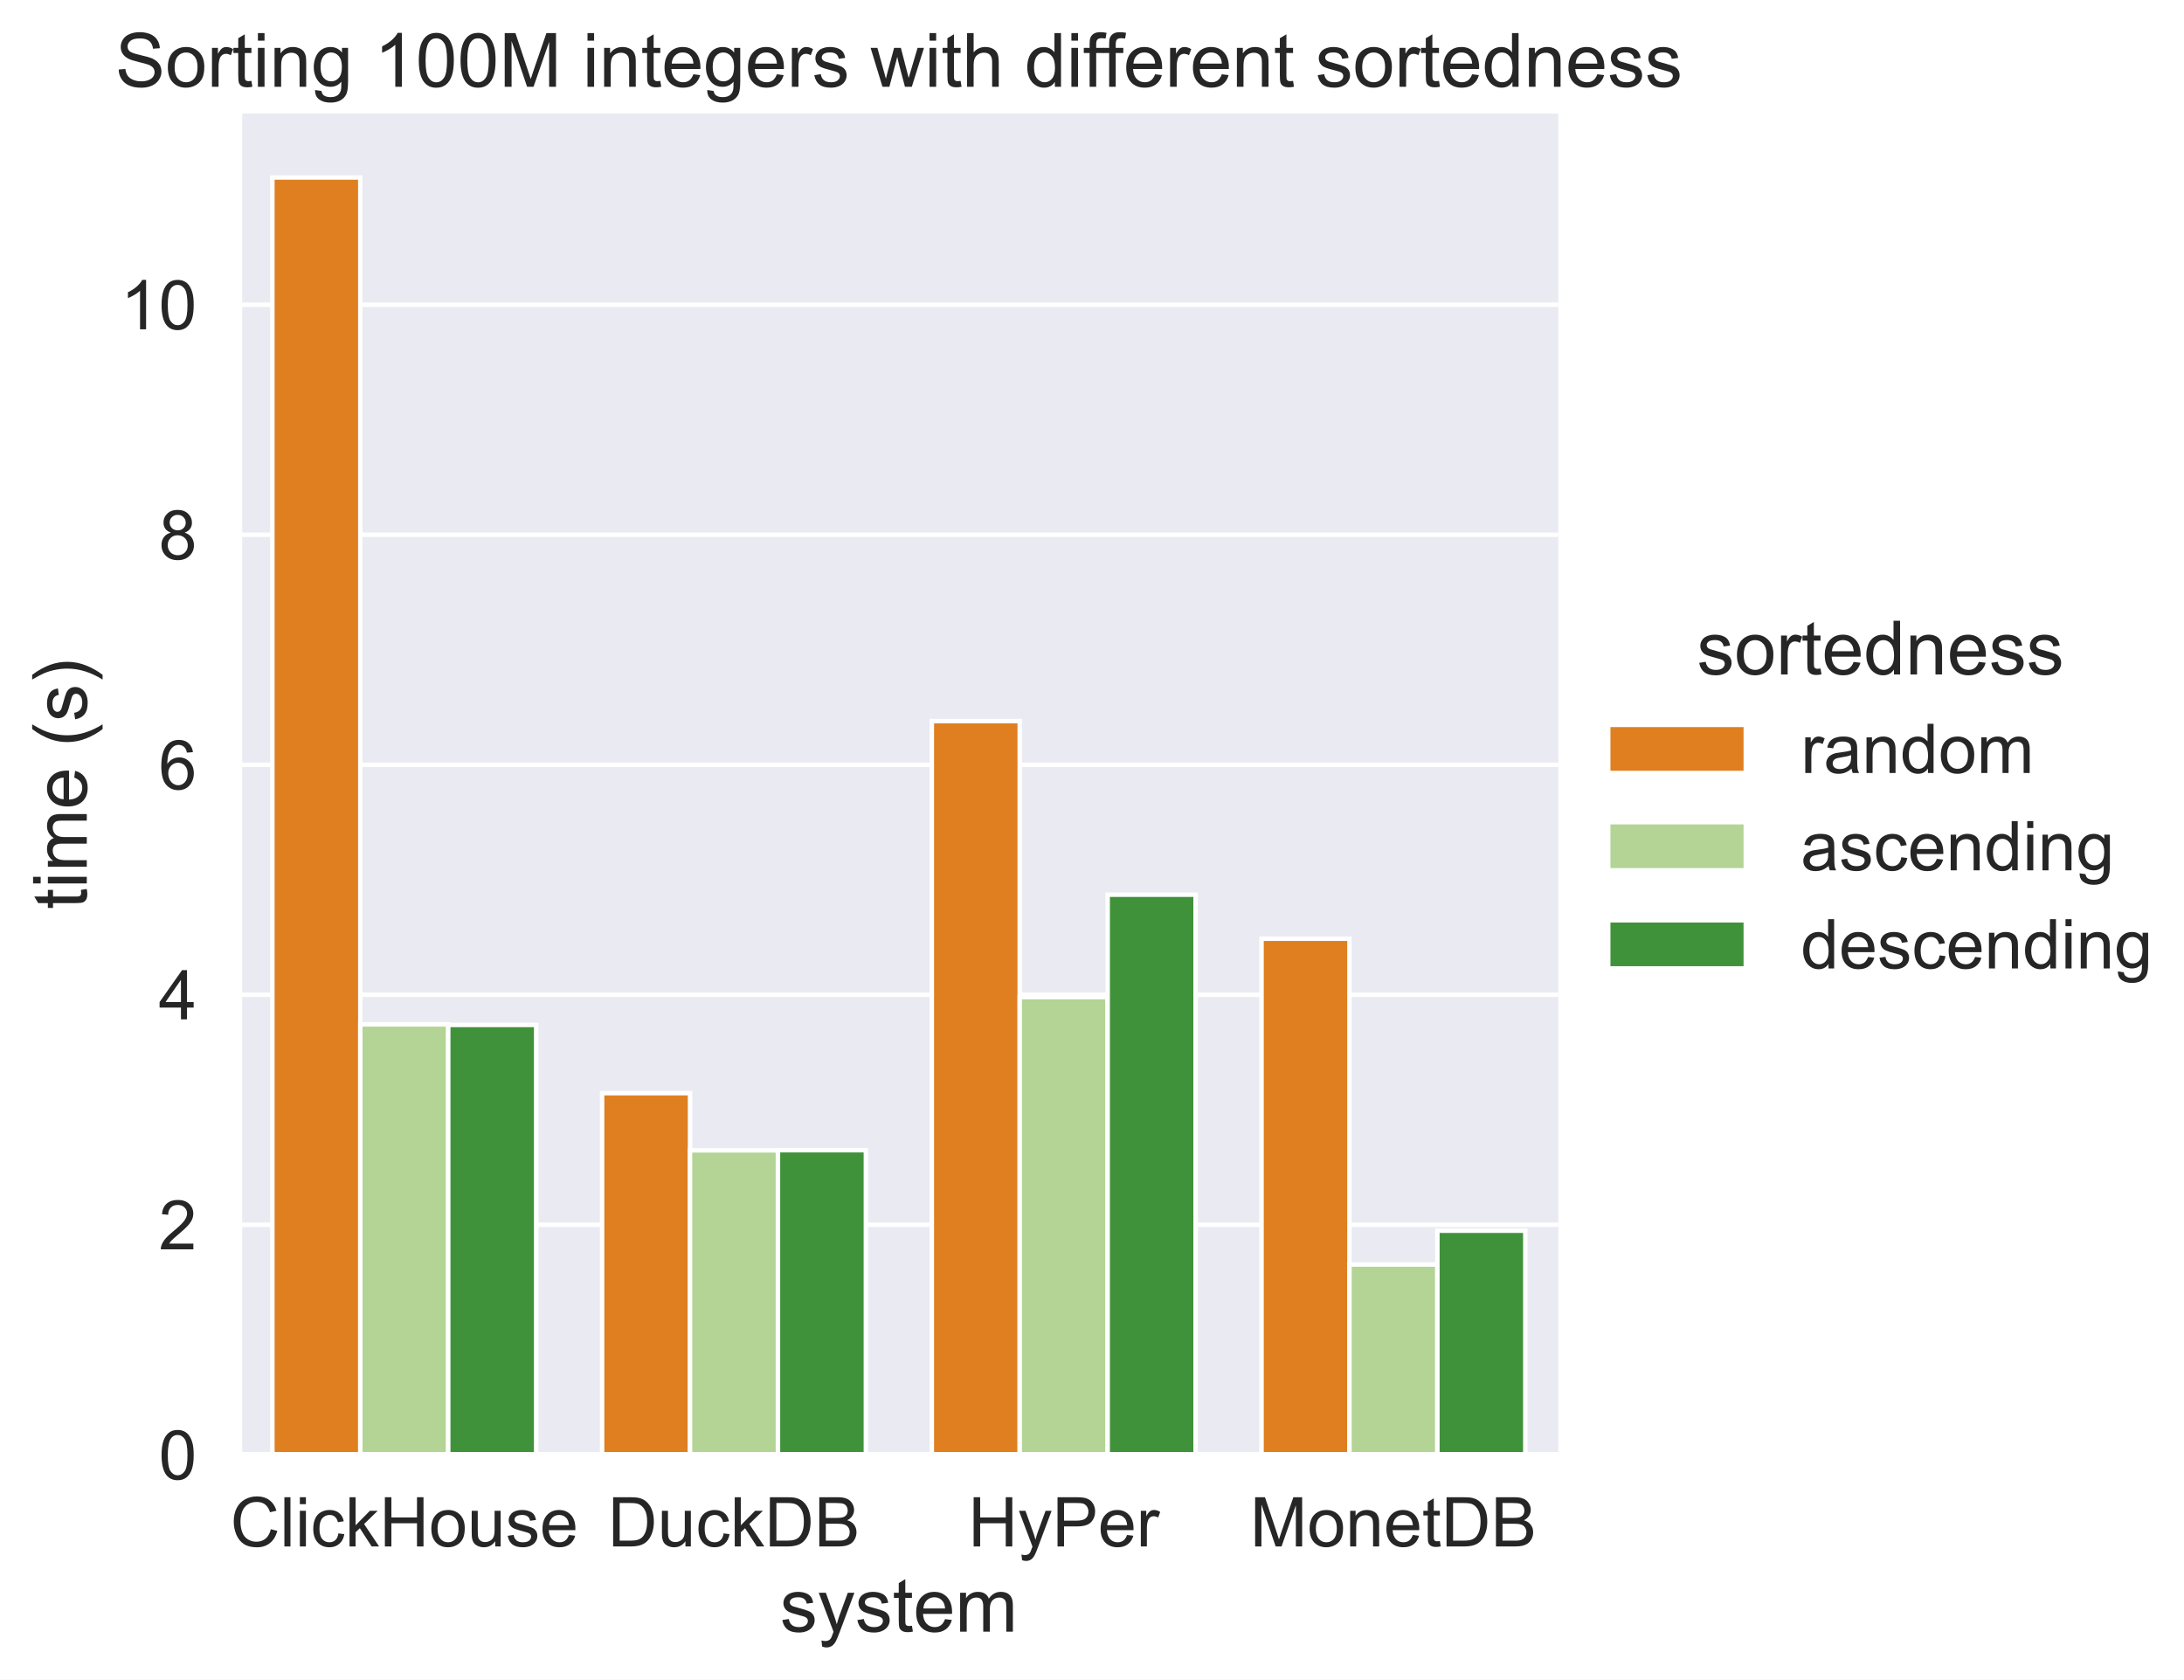
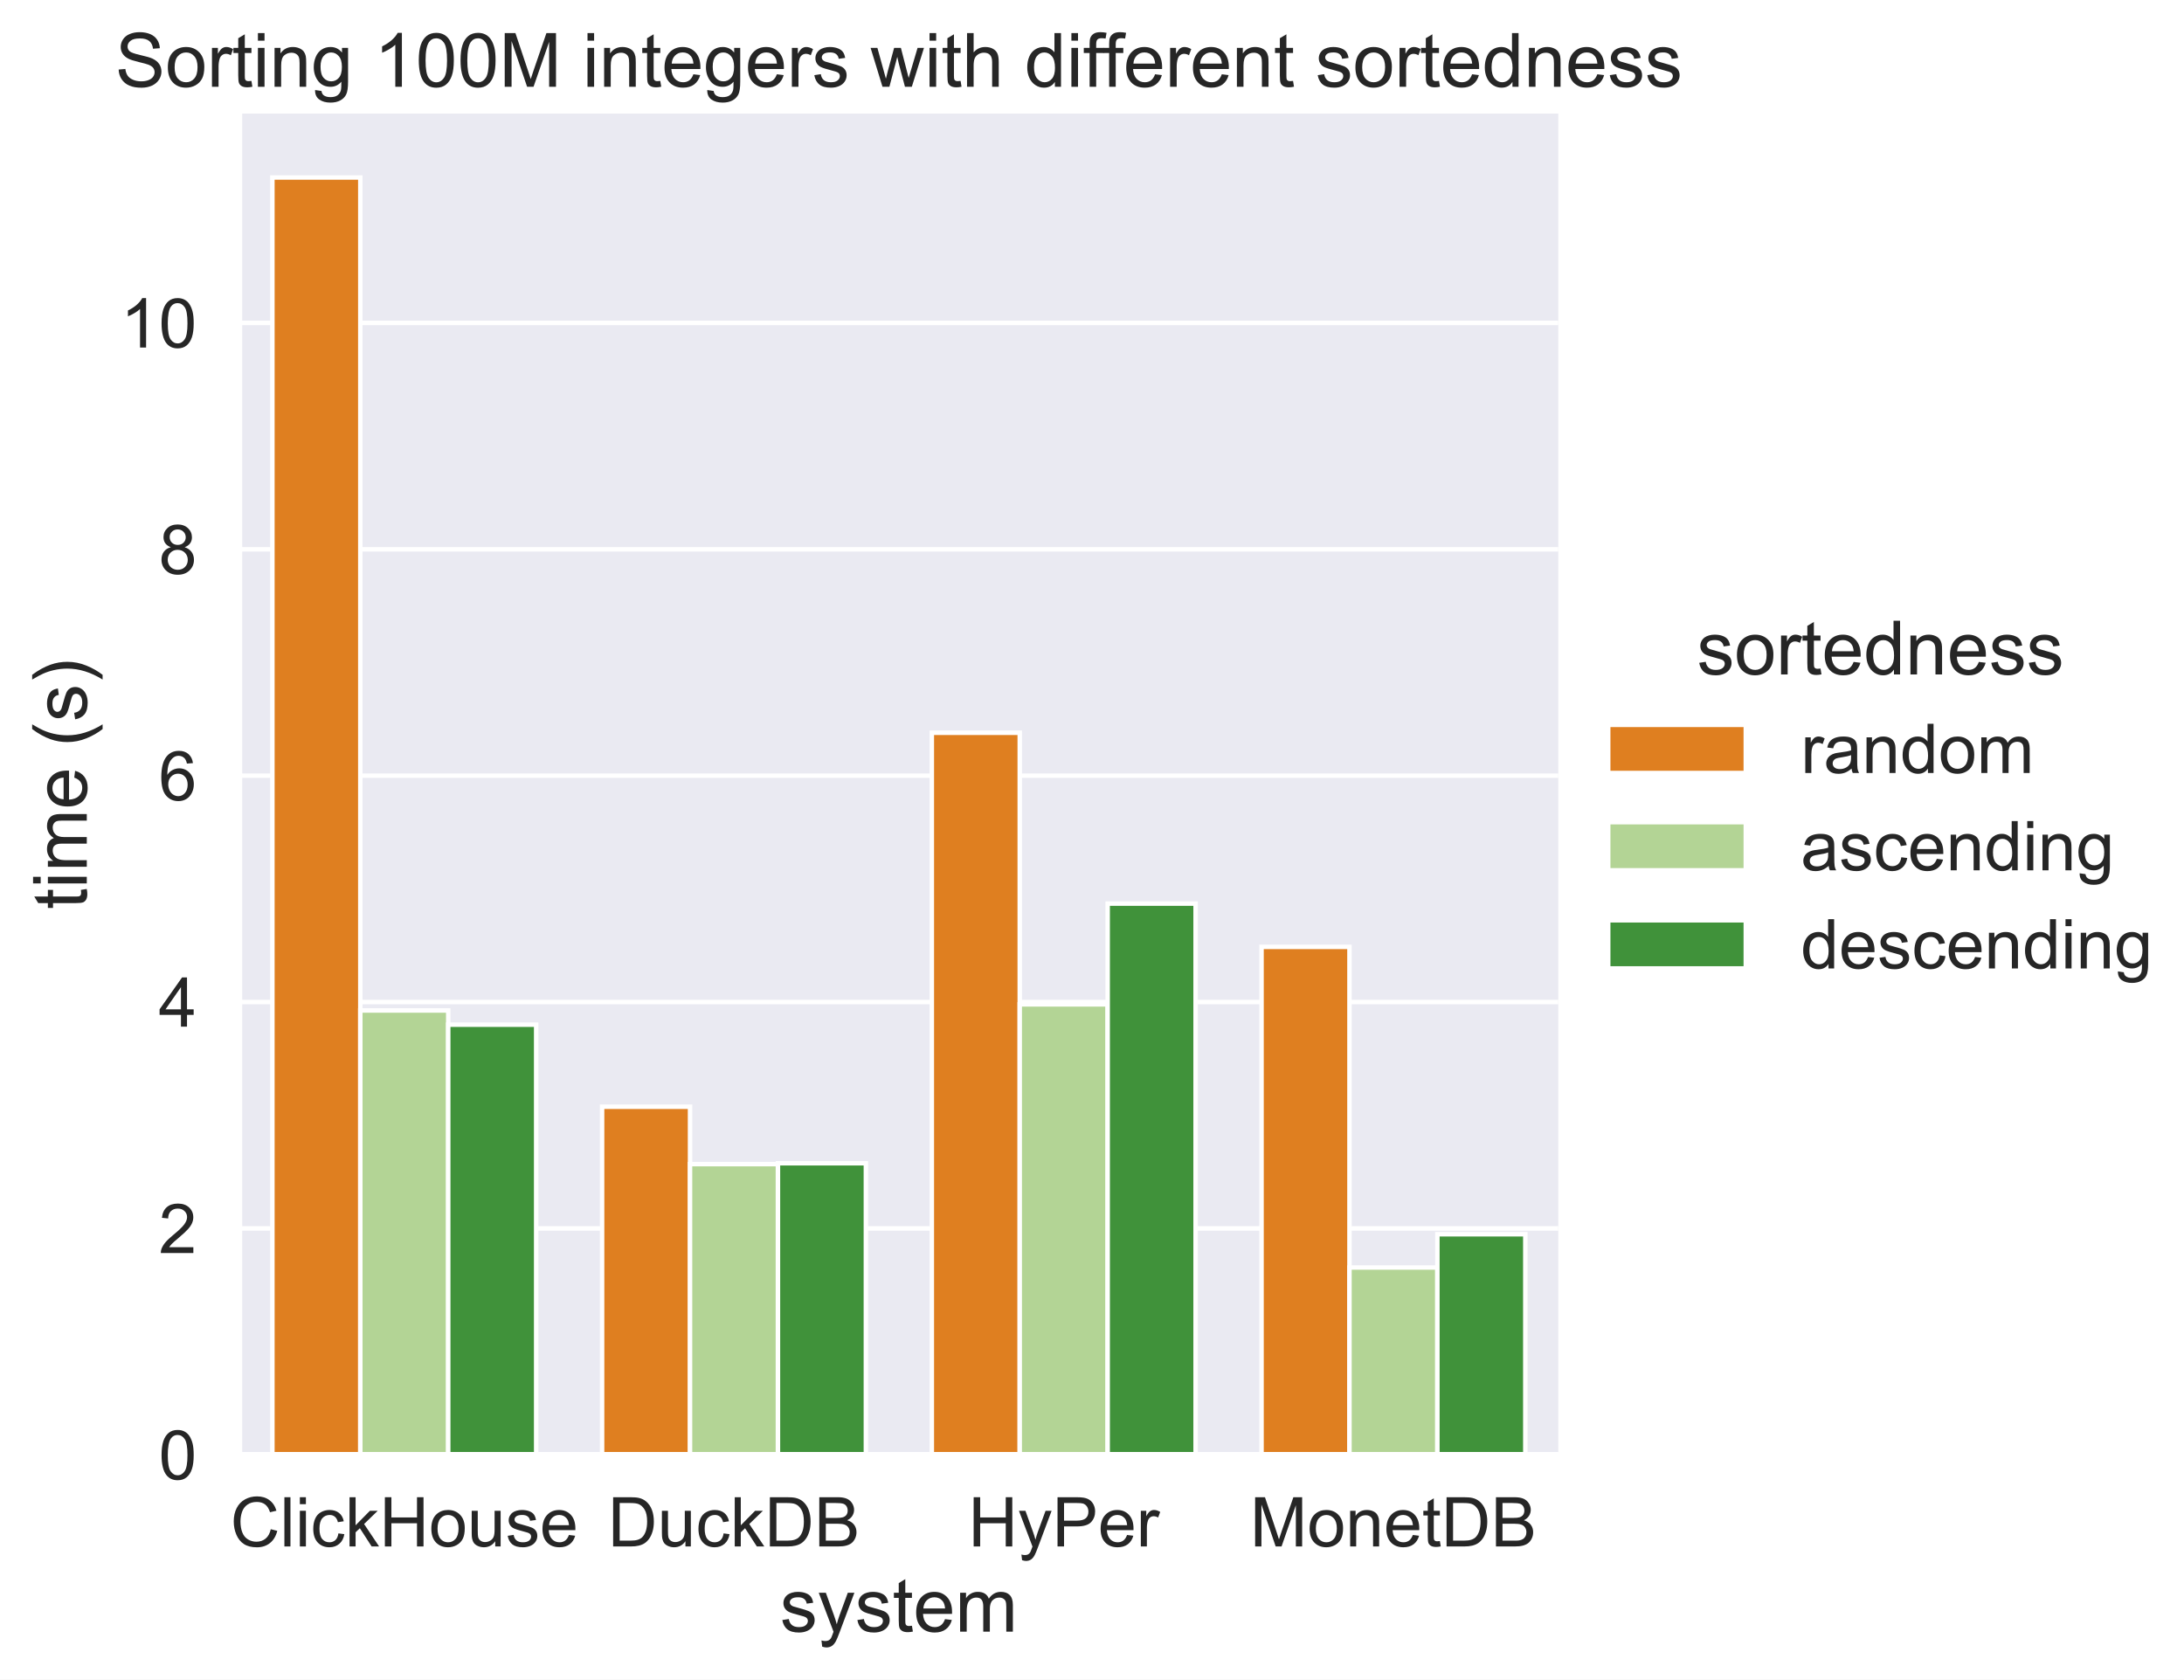
<svg xmlns="http://www.w3.org/2000/svg" xmlns:xlink="http://www.w3.org/1999/xlink" height="375.97pt" version="1.1" viewBox="0 0 488.893 375.97" width="488.893pt">
  <defs>
    <style type="text/css">*{stroke-linecap:butt;stroke-linejoin:round;}</style>
  </defs>
  <g id="figure_1">
    <g id="patch_1">
      <path d="M 0 375.97  L 488.893 375.97  L 488.893 -0  L 0 -0  z " style="fill:#ffffff;" />
    </g>
    <g id="axes_1">
      <g id="patch_2">
        <path d="M 53.593 325.642  L 348.824 325.642  L 348.824 25.43  L 53.593 25.43  z " style="fill:#eaeaf2;" />
      </g>
      <g id="matplotlib.axis_1">
        <g id="xtick_1">
          <g id="text_1">
            <g style="fill:#262626;" transform="translate(51.55812 346.1649)scale(0.154 -0.154)">
              <defs>
                <path d="M 3763 1606  L 4369 1453  Q 4178 706 3683 314  Q 3188 -78 2472 -78  Q 1731 -78 1267 223  Q 803 525 561 1097  Q 319 1669 319 2325  Q 319 3041 592 3573  Q 866 4106 1370 4382  Q 1875 4659 2481 4659  Q 3169 4659 3637 4309  Q 4106 3959 4291 3325  L 3694 3184  Q 3534 3684 3231 3912  Q 2928 4141 2469 4141  Q 1941 4141 1586 3887  Q 1231 3634 1087 3207  Q 944 2781 944 2328  Q 944 1744 1114 1308  Q 1284 872 1643 656  Q 2003 441 2422 441  Q 2931 441 3284 734  Q 3638 1028 3763 1606  z " id="ArialMT-43" transform="scale(0.015625)" />
                <path d="M 409 0  L 409 4581  L 972 4581  L 972 0  L 409 0  z " id="ArialMT-6c" transform="scale(0.015625)" />
                <path d="M 425 3934  L 425 4581  L 988 4581  L 988 3934  L 425 3934  z M 425 0  L 425 3319  L 988 3319  L 988 0  L 425 0  z " id="ArialMT-69" transform="scale(0.015625)" />
                <path d="M 2588 1216  L 3141 1144  Q 3050 572 2676 248  Q 2303 -75 1759 -75  Q 1078 -75 664 370  Q 250 816 250 1647  Q 250 2184 428 2587  Q 606 2991 970 3192  Q 1334 3394 1763 3394  Q 2303 3394 2647 3120  Q 2991 2847 3088 2344  L 2541 2259  Q 2463 2594 2264 2762  Q 2066 2931 1784 2931  Q 1359 2931 1093 2626  Q 828 2322 828 1663  Q 828 994 1084 691  Q 1341 388 1753 388  Q 2084 388 2306 591  Q 2528 794 2588 1216  z " id="ArialMT-63" transform="scale(0.015625)" />
                <path d="M 425 0  L 425 4581  L 988 4581  L 988 1969  L 2319 3319  L 3047 3319  L 1778 2088  L 3175 0  L 2481 0  L 1384 1697  L 988 1316  L 988 0  L 425 0  z " id="ArialMT-6b" transform="scale(0.015625)" />
                <path d="M 513 0  L 513 4581  L 1119 4581  L 1119 2700  L 3500 2700  L 3500 4581  L 4106 4581  L 4106 0  L 3500 0  L 3500 2159  L 1119 2159  L 1119 0  L 513 0  z " id="ArialMT-48" transform="scale(0.015625)" />
                <path d="M 213 1659  Q 213 2581 725 3025  Q 1153 3394 1769 3394  Q 2453 3394 2887 2945  Q 3322 2497 3322 1706  Q 3322 1066 3130 698  Q 2938 331 2570 128  Q 2203 -75 1769 -75  Q 1072 -75 642 372  Q 213 819 213 1659  z M 791 1659  Q 791 1022 1069 705  Q 1347 388 1769 388  Q 2188 388 2466 706  Q 2744 1025 2744 1678  Q 2744 2294 2464 2611  Q 2184 2928 1769 2928  Q 1347 2928 1069 2612  Q 791 2297 791 1659  z " id="ArialMT-6f" transform="scale(0.015625)" />
                <path d="M 2597 0  L 2597 488  Q 2209 -75 1544 -75  Q 1250 -75 995 37  Q 741 150 617 320  Q 494 491 444 738  Q 409 903 409 1263  L 409 3319  L 972 3319  L 972 1478  Q 972 1038 1006 884  Q 1059 663 1231 536  Q 1403 409 1656 409  Q 1909 409 2131 539  Q 2353 669 2445 892  Q 2538 1116 2538 1541  L 2538 3319  L 3100 3319  L 3100 0  L 2597 0  z " id="ArialMT-75" transform="scale(0.015625)" />
                <path d="M 197 991  L 753 1078  Q 800 744 1014 566  Q 1228 388 1613 388  Q 2000 388 2187 545  Q 2375 703 2375 916  Q 2375 1106 2209 1216  Q 2094 1291 1634 1406  Q 1016 1563 777 1677  Q 538 1791 414 1992  Q 291 2194 291 2438  Q 291 2659 392 2848  Q 494 3038 669 3163  Q 800 3259 1026 3326  Q 1253 3394 1513 3394  Q 1903 3394 2198 3281  Q 2494 3169 2634 2976  Q 2775 2784 2828 2463  L 2278 2388  Q 2241 2644 2061 2787  Q 1881 2931 1553 2931  Q 1166 2931 1000 2803  Q 834 2675 834 2503  Q 834 2394 903 2306  Q 972 2216 1119 2156  Q 1203 2125 1616 2013  Q 2213 1853 2448 1751  Q 2684 1650 2818 1456  Q 2953 1263 2953 975  Q 2953 694 2789 445  Q 2625 197 2315 61  Q 2006 -75 1616 -75  Q 969 -75 630 194  Q 291 463 197 991  z " id="ArialMT-73" transform="scale(0.015625)" />
                <path d="M 2694 1069  L 3275 997  Q 3138 488 2766 206  Q 2394 -75 1816 -75  Q 1088 -75 661 373  Q 234 822 234 1631  Q 234 2469 665 2931  Q 1097 3394 1784 3394  Q 2450 3394 2872 2941  Q 3294 2488 3294 1666  Q 3294 1616 3291 1516  L 816 1516  Q 847 969 1125 678  Q 1403 388 1819 388  Q 2128 388 2347 550  Q 2566 713 2694 1069  z M 847 1978  L 2700 1978  Q 2663 2397 2488 2606  Q 2219 2931 1791 2931  Q 1403 2931 1139 2672  Q 875 2413 847 1978  z " id="ArialMT-65" transform="scale(0.015625)" />
              </defs>
              <use xlink:href="#ArialMT-43" />
              <use x="72.217" xlink:href="#ArialMT-6c" />
              <use x="94.434" xlink:href="#ArialMT-69" />
              <use x="116.65" xlink:href="#ArialMT-63" />
              <use x="166.65" xlink:href="#ArialMT-6b" />
              <use x="216.65" xlink:href="#ArialMT-48" />
              <use x="288.867" xlink:href="#ArialMT-6f" />
              <use x="344.482" xlink:href="#ArialMT-75" />
              <use x="400.098" xlink:href="#ArialMT-73" />
              <use x="450.098" xlink:href="#ArialMT-65" />
            </g>
          </g>
        </g>
        <g id="xtick_2">
          <g id="text_2">
            <g style="fill:#262626;" transform="translate(136.0651 346.1649)scale(0.154 -0.154)">
              <defs>
                <path d="M 494 0  L 494 4581  L 2072 4581  Q 2606 4581 2888 4516  Q 3281 4425 3559 4188  Q 3922 3881 4101 3404  Q 4281 2928 4281 2316  Q 4281 1794 4159 1391  Q 4038 988 3847 723  Q 3656 459 3429 307  Q 3203 156 2883 78  Q 2563 0 2147 0  L 494 0  z M 1100 541  L 2078 541  Q 2531 541 2789 625  Q 3047 709 3200 863  Q 3416 1078 3536 1442  Q 3656 1806 3656 2325  Q 3656 3044 3420 3430  Q 3184 3816 2847 3947  Q 2603 4041 2063 4041  L 1100 4041  L 1100 541  z " id="ArialMT-44" transform="scale(0.015625)" />
                <path d="M 469 0  L 469 4581  L 2188 4581  Q 2713 4581 3030 4442  Q 3347 4303 3526 4014  Q 3706 3725 3706 3409  Q 3706 3116 3547 2856  Q 3388 2597 3066 2438  Q 3481 2316 3704 2022  Q 3928 1728 3928 1328  Q 3928 1006 3792 729  Q 3656 453 3456 303  Q 3256 153 2954 76  Q 2653 0 2216 0  L 469 0  z M 1075 2656  L 2066 2656  Q 2469 2656 2644 2709  Q 2875 2778 2992 2937  Q 3109 3097 3109 3338  Q 3109 3566 3000 3739  Q 2891 3913 2687 3977  Q 2484 4041 1991 4041  L 1075 4041  L 1075 2656  z M 1075 541  L 2216 541  Q 2509 541 2628 563  Q 2838 600 2978 687  Q 3119 775 3209 942  Q 3300 1109 3300 1328  Q 3300 1584 3169 1773  Q 3038 1963 2805 2039  Q 2572 2116 2134 2116  L 1075 2116  L 1075 541  z " id="ArialMT-42" transform="scale(0.015625)" />
              </defs>
              <use xlink:href="#ArialMT-44" />
              <use x="72.217" xlink:href="#ArialMT-75" />
              <use x="127.832" xlink:href="#ArialMT-63" />
              <use x="177.832" xlink:href="#ArialMT-6b" />
              <use x="227.832" xlink:href="#ArialMT-44" />
              <use x="300.049" xlink:href="#ArialMT-42" />
            </g>
          </g>
        </g>
        <g id="xtick_3">
          <g id="text_3">
            <g style="fill:#262626;" transform="translate(216.7198 346.1649)scale(0.154 -0.154)">
              <defs>
                <path d="M 397 -1278  L 334 -750  Q 519 -800 656 -800  Q 844 -800 956 -737  Q 1069 -675 1141 -563  Q 1194 -478 1313 -144  Q 1328 -97 1363 -6  L 103 3319  L 709 3319  L 1400 1397  Q 1534 1031 1641 628  Q 1738 1016 1872 1384  L 2581 3319  L 3144 3319  L 1881 -56  Q 1678 -603 1566 -809  Q 1416 -1088 1222 -1217  Q 1028 -1347 759 -1347  Q 597 -1347 397 -1278  z " id="ArialMT-79" transform="scale(0.015625)" />
                <path d="M 494 0  L 494 4581  L 2222 4581  Q 2678 4581 2919 4538  Q 3256 4481 3484 4323  Q 3713 4166 3852 3881  Q 3991 3597 3991 3256  Q 3991 2672 3619 2267  Q 3247 1863 2275 1863  L 1100 1863  L 1100 0  L 494 0  z M 1100 2403  L 2284 2403  Q 2872 2403 3119 2622  Q 3366 2841 3366 3238  Q 3366 3525 3220 3729  Q 3075 3934 2838 4000  Q 2684 4041 2272 4041  L 1100 4041  L 1100 2403  z " id="ArialMT-50" transform="scale(0.015625)" />
                <path d="M 416 0  L 416 3319  L 922 3319  L 922 2816  Q 1116 3169 1280 3281  Q 1444 3394 1641 3394  Q 1925 3394 2219 3213  L 2025 2691  Q 1819 2813 1613 2813  Q 1428 2813 1281 2702  Q 1134 2591 1072 2394  Q 978 2094 978 1738  L 978 0  L 416 0  z " id="ArialMT-72" transform="scale(0.015625)" />
              </defs>
              <use xlink:href="#ArialMT-48" />
              <use x="72.217" xlink:href="#ArialMT-79" />
              <use x="122.217" xlink:href="#ArialMT-50" />
              <use x="188.916" xlink:href="#ArialMT-65" />
              <use x="244.531" xlink:href="#ArialMT-72" />
            </g>
          </g>
        </g>
        <g id="xtick_4">
          <g id="text_4">
            <g style="fill:#262626;" transform="translate(279.8244 346.1649)scale(0.154 -0.154)">
              <defs>
                <path d="M 475 0  L 475 4581  L 1388 4581  L 2472 1338  Q 2622 884 2691 659  Q 2769 909 2934 1394  L 4031 4581  L 4847 4581  L 4847 0  L 4263 0  L 4263 3834  L 2931 0  L 2384 0  L 1059 3900  L 1059 0  L 475 0  z " id="ArialMT-4d" transform="scale(0.015625)" />
                <path d="M 422 0  L 422 3319  L 928 3319  L 928 2847  Q 1294 3394 1984 3394  Q 2284 3394 2536 3286  Q 2788 3178 2913 3003  Q 3038 2828 3088 2588  Q 3119 2431 3119 2041  L 3119 0  L 2556 0  L 2556 2019  Q 2556 2363 2490 2533  Q 2425 2703 2258 2804  Q 2091 2906 1866 2906  Q 1506 2906 1245 2678  Q 984 2450 984 1813  L 984 0  L 422 0  z " id="ArialMT-6e" transform="scale(0.015625)" />
                <path d="M 1650 503  L 1731 6  Q 1494 -44 1306 -44  Q 1000 -44 831 53  Q 663 150 594 308  Q 525 466 525 972  L 525 2881  L 113 2881  L 113 3319  L 525 3319  L 525 4141  L 1084 4478  L 1084 3319  L 1650 3319  L 1650 2881  L 1084 2881  L 1084 941  Q 1084 700 1114 631  Q 1144 563 1211 522  Q 1278 481 1403 481  Q 1497 481 1650 503  z " id="ArialMT-74" transform="scale(0.015625)" />
              </defs>
              <use xlink:href="#ArialMT-4d" />
              <use x="83.301" xlink:href="#ArialMT-6f" />
              <use x="138.916" xlink:href="#ArialMT-6e" />
              <use x="194.531" xlink:href="#ArialMT-65" />
              <use x="250.146" xlink:href="#ArialMT-74" />
              <use x="277.93" xlink:href="#ArialMT-44" />
              <use x="350.146" xlink:href="#ArialMT-42" />
            </g>
          </g>
        </g>
        <g id="text_5">
          <g style="fill:#262626;" transform="translate(174.607 365.2344)scale(0.168 -0.168)">
            <defs>
              <path d="M 422 0  L 422 3319  L 925 3319  L 925 2853  Q 1081 3097 1340 3245  Q 1600 3394 1931 3394  Q 2300 3394 2536 3241  Q 2772 3088 2869 2813  Q 3263 3394 3894 3394  Q 4388 3394 4653 3120  Q 4919 2847 4919 2278  L 4919 0  L 4359 0  L 4359 2091  Q 4359 2428 4304 2576  Q 4250 2725 4106 2815  Q 3963 2906 3769 2906  Q 3419 2906 3187 2673  Q 2956 2441 2956 1928  L 2956 0  L 2394 0  L 2394 2156  Q 2394 2531 2256 2718  Q 2119 2906 1806 2906  Q 1569 2906 1367 2781  Q 1166 2656 1075 2415  Q 984 2175 984 1722  L 984 0  L 422 0  z " id="ArialMT-6d" transform="scale(0.015625)" />
            </defs>
            <use xlink:href="#ArialMT-73" />
            <use x="50" xlink:href="#ArialMT-79" />
            <use x="100" xlink:href="#ArialMT-73" />
            <use x="150" xlink:href="#ArialMT-74" />
            <use x="177.783" xlink:href="#ArialMT-65" />
            <use x="233.398" xlink:href="#ArialMT-6d" />
          </g>
        </g>
      </g>
      <g id="matplotlib.axis_2">
        <g id="ytick_1">
          <g id="line2d_1">
-             <path clip-path="url(#p28e92522f5)" d="M 53.593 325.642  L 348.824 325.642  " style="fill:none;stroke:#ffffff;stroke-linecap:round;" />
+             <path clip-path="url(#p8aab5d886e)" d="M 53.593 325.642  L 348.824 325.642  " style="fill:none;stroke:#ffffff;stroke-linecap:round;" />
          </g>
          <g id="text_6">
            <g style="fill:#262626;" transform="translate(35.52959 331.1534)scale(0.154 -0.154)">
              <defs>
                <path d="M 266 2259  Q 266 3072 433 3567  Q 600 4063 929 4331  Q 1259 4600 1759 4600  Q 2128 4600 2406 4451  Q 2684 4303 2865 4023  Q 3047 3744 3150 3342  Q 3253 2941 3253 2259  Q 3253 1453 3087 958  Q 2922 463 2592 192  Q 2263 -78 1759 -78  Q 1097 -78 719 397  Q 266 969 266 2259  z M 844 2259  Q 844 1131 1108 757  Q 1372 384 1759 384  Q 2147 384 2411 759  Q 2675 1134 2675 2259  Q 2675 3391 2411 3762  Q 2147 4134 1753 4134  Q 1366 4134 1134 3806  Q 844 3388 844 2259  z " id="ArialMT-30" transform="scale(0.015625)" />
              </defs>
              <use xlink:href="#ArialMT-30" />
            </g>
          </g>
        </g>
        <g id="ytick_2">
          <g id="line2d_2">
-             <path clip-path="url(#p28e92522f5)" d="M 53.593 274.155  L 348.824 274.155  " style="fill:none;stroke:#ffffff;stroke-linecap:round;" />
+             <path clip-path="url(#p8aab5d886e)" d="M 53.593 274.97  L 348.824 274.97  " style="fill:none;stroke:#ffffff;stroke-linecap:round;" />
          </g>
          <g id="text_7">
-             <g style="fill:#262626;" transform="translate(35.52959 279.6661)scale(0.154 -0.154)">
+             <g style="fill:#262626;" transform="translate(35.52959 280.482)scale(0.154 -0.154)">
              <defs>
                <path d="M 3222 541  L 3222 0  L 194 0  Q 188 203 259 391  Q 375 700 629 1000  Q 884 1300 1366 1694  Q 2113 2306 2375 2664  Q 2638 3022 2638 3341  Q 2638 3675 2398 3904  Q 2159 4134 1775 4134  Q 1369 4134 1125 3890  Q 881 3647 878 3216  L 300 3275  Q 359 3922 746 4261  Q 1134 4600 1788 4600  Q 2447 4600 2831 4234  Q 3216 3869 3216 3328  Q 3216 3053 3103 2787  Q 2991 2522 2730 2228  Q 2469 1934 1863 1422  Q 1356 997 1212 845  Q 1069 694 975 541  L 3222 541  z " id="ArialMT-32" transform="scale(0.015625)" />
              </defs>
              <use xlink:href="#ArialMT-32" />
            </g>
          </g>
        </g>
        <g id="ytick_3">
          <g id="line2d_3">
-             <path clip-path="url(#p28e92522f5)" d="M 53.593 222.667  L 348.824 222.667  " style="fill:none;stroke:#ffffff;stroke-linecap:round;" />
+             <path clip-path="url(#p8aab5d886e)" d="M 53.593 224.299  L 348.824 224.299  " style="fill:none;stroke:#ffffff;stroke-linecap:round;" />
          </g>
          <g id="text_8">
-             <g style="fill:#262626;" transform="translate(35.52959 228.1789)scale(0.154 -0.154)">
+             <g style="fill:#262626;" transform="translate(35.52959 229.8105)scale(0.154 -0.154)">
              <defs>
                <path d="M 2069 0  L 2069 1097  L 81 1097  L 81 1613  L 2172 4581  L 2631 4581  L 2631 1613  L 3250 1613  L 3250 1097  L 2631 1097  L 2631 0  L 2069 0  z M 2069 1613  L 2069 3678  L 634 1613  L 2069 1613  z " id="ArialMT-34" transform="scale(0.015625)" />
              </defs>
              <use xlink:href="#ArialMT-34" />
            </g>
          </g>
        </g>
        <g id="ytick_4">
          <g id="line2d_4">
-             <path clip-path="url(#p28e92522f5)" d="M 53.593 171.18  L 348.824 171.18  " style="fill:none;stroke:#ffffff;stroke-linecap:round;" />
+             <path clip-path="url(#p8aab5d886e)" d="M 53.593 173.628  L 348.824 173.628  " style="fill:none;stroke:#ffffff;stroke-linecap:round;" />
          </g>
          <g id="text_9">
-             <g style="fill:#262626;" transform="translate(35.52959 176.6916)scale(0.154 -0.154)">
+             <g style="fill:#262626;" transform="translate(35.52959 179.1391)scale(0.154 -0.154)">
              <defs>
                <path d="M 3184 3459  L 2625 3416  Q 2550 3747 2413 3897  Q 2184 4138 1850 4138  Q 1581 4138 1378 3988  Q 1113 3794 959 3422  Q 806 3050 800 2363  Q 1003 2672 1297 2822  Q 1591 2972 1913 2972  Q 2475 2972 2870 2558  Q 3266 2144 3266 1488  Q 3266 1056 3080 686  Q 2894 316 2569 119  Q 2244 -78 1831 -78  Q 1128 -78 684 439  Q 241 956 241 2144  Q 241 3472 731 4075  Q 1159 4600 1884 4600  Q 2425 4600 2770 4297  Q 3116 3994 3184 3459  z M 888 1484  Q 888 1194 1011 928  Q 1134 663 1356 523  Q 1578 384 1822 384  Q 2178 384 2434 671  Q 2691 959 2691 1453  Q 2691 1928 2437 2201  Q 2184 2475 1800 2475  Q 1419 2475 1153 2201  Q 888 1928 888 1484  z " id="ArialMT-36" transform="scale(0.015625)" />
              </defs>
              <use xlink:href="#ArialMT-36" />
            </g>
          </g>
        </g>
        <g id="ytick_5">
          <g id="line2d_5">
-             <path clip-path="url(#p28e92522f5)" d="M 53.593 119.693  L 348.824 119.693  " style="fill:none;stroke:#ffffff;stroke-linecap:round;" />
+             <path clip-path="url(#p8aab5d886e)" d="M 53.593 122.956  L 348.824 122.956  " style="fill:none;stroke:#ffffff;stroke-linecap:round;" />
          </g>
          <g id="text_10">
-             <g style="fill:#262626;" transform="translate(35.52959 125.2043)scale(0.154 -0.154)">
+             <g style="fill:#262626;" transform="translate(35.52959 128.4677)scale(0.154 -0.154)">
              <defs>
                <path d="M 1131 2484  Q 781 2613 612 2850  Q 444 3088 444 3419  Q 444 3919 803 4259  Q 1163 4600 1759 4600  Q 2359 4600 2725 4251  Q 3091 3903 3091 3403  Q 3091 3084 2923 2848  Q 2756 2613 2416 2484  Q 2838 2347 3058 2040  Q 3278 1734 3278 1309  Q 3278 722 2862 322  Q 2447 -78 1769 -78  Q 1091 -78 675 323  Q 259 725 259 1325  Q 259 1772 486 2073  Q 713 2375 1131 2484  z M 1019 3438  Q 1019 3113 1228 2906  Q 1438 2700 1772 2700  Q 2097 2700 2305 2904  Q 2513 3109 2513 3406  Q 2513 3716 2298 3927  Q 2084 4138 1766 4138  Q 1444 4138 1231 3931  Q 1019 3725 1019 3438  z M 838 1322  Q 838 1081 952 856  Q 1066 631 1291 507  Q 1516 384 1775 384  Q 2178 384 2440 643  Q 2703 903 2703 1303  Q 2703 1709 2433 1975  Q 2163 2241 1756 2241  Q 1359 2241 1098 1978  Q 838 1716 838 1322  z " id="ArialMT-38" transform="scale(0.015625)" />
              </defs>
              <use xlink:href="#ArialMT-38" />
            </g>
          </g>
        </g>
        <g id="ytick_6">
          <g id="line2d_6">
-             <path clip-path="url(#p28e92522f5)" d="M 53.593 68.206  L 348.824 68.206  " style="fill:none;stroke:#ffffff;stroke-linecap:round;" />
+             <path clip-path="url(#p8aab5d886e)" d="M 53.593 72.285  L 348.824 72.285  " style="fill:none;stroke:#ffffff;stroke-linecap:round;" />
          </g>
          <g id="text_11">
-             <g style="fill:#262626;" transform="translate(26.96575 73.71705)scale(0.154 -0.154)">
+             <g style="fill:#262626;" transform="translate(26.96575 77.79626)scale(0.154 -0.154)">
              <defs>
                <path d="M 2384 0  L 1822 0  L 1822 3584  Q 1619 3391 1289 3197  Q 959 3003 697 2906  L 697 3450  Q 1169 3672 1522 3987  Q 1875 4303 2022 4600  L 2384 4600  L 2384 0  z " id="ArialMT-31" transform="scale(0.015625)" />
              </defs>
              <use xlink:href="#ArialMT-31" />
              <use x="55.615" xlink:href="#ArialMT-30" />
            </g>
          </g>
        </g>
        <g id="text_12">
          <g style="fill:#262626;" transform="translate(19.42987 203.5315)rotate(-90)scale(0.168 -0.168)">
            <defs>
              <path id="ArialMT-20" transform="scale(0.015625)" />
              <path d="M 1497 -1347  Q 1031 -759 709 28  Q 388 816 388 1659  Q 388 2403 628 3084  Q 909 3875 1497 4659  L 1900 4659  Q 1522 4009 1400 3731  Q 1209 3300 1100 2831  Q 966 2247 966 1656  Q 966 153 1900 -1347  L 1497 -1347  z " id="ArialMT-28" transform="scale(0.015625)" />
              <path d="M 791 -1347  L 388 -1347  Q 1322 153 1322 1656  Q 1322 2244 1188 2822  Q 1081 3291 891 3722  Q 769 4003 388 4659  L 791 4659  Q 1378 3875 1659 3084  Q 1900 2403 1900 1659  Q 1900 816 1576 28  Q 1253 -759 791 -1347  z " id="ArialMT-29" transform="scale(0.015625)" />
            </defs>
            <use xlink:href="#ArialMT-74" />
            <use x="27.783" xlink:href="#ArialMT-69" />
            <use x="50" xlink:href="#ArialMT-6d" />
            <use x="133.301" xlink:href="#ArialMT-65" />
            <use x="188.916" xlink:href="#ArialMT-20" />
            <use x="216.699" xlink:href="#ArialMT-28" />
            <use x="250" xlink:href="#ArialMT-73" />
            <use x="300" xlink:href="#ArialMT-29" />
          </g>
        </g>
      </g>
      <g id="patch_3">
-         <path clip-path="url(#p28e92522f5)" d="M 60.974 325.642  L 80.656 325.642  L 80.656 39.726  L 60.974 39.726  z " style="fill:#df7f20;stroke:#ffffff;stroke-linejoin:miter;" />
+         <path clip-path="url(#p8aab5d886e)" d="M 60.974 325.642  L 80.656 325.642  L 80.656 39.726  L 60.974 39.726  z " style="fill:#df7f20;stroke:#ffffff;stroke-linejoin:miter;" />
      </g>
      <g id="patch_4">
-         <path clip-path="url(#p28e92522f5)" d="M 134.782 325.642  L 154.464 325.642  L 154.464 244.696  L 134.782 244.696  z " style="fill:#df7f20;stroke:#ffffff;stroke-linejoin:miter;" />
+         <path clip-path="url(#p8aab5d886e)" d="M 134.782 325.642  L 154.464 325.642  L 154.464 247.74  L 134.782 247.74  z " style="fill:#df7f20;stroke:#ffffff;stroke-linejoin:miter;" />
      </g>
      <g id="patch_5">
-         <path clip-path="url(#p28e92522f5)" d="M 208.589 325.642  L 228.272 325.642  L 228.272 161.421  L 208.589 161.421  z " style="fill:#df7f20;stroke:#ffffff;stroke-linejoin:miter;" />
+         <path clip-path="url(#p8aab5d886e)" d="M 208.589 325.642  L 228.272 325.642  L 228.272 164.023  L 208.589 164.023  z " style="fill:#df7f20;stroke:#ffffff;stroke-linejoin:miter;" />
      </g>
      <g id="patch_6">
-         <path clip-path="url(#p28e92522f5)" d="M 282.397 325.642  L 302.079 325.642  L 302.079 210.122  L 282.397 210.122  z " style="fill:#df7f20;stroke:#ffffff;stroke-linejoin:miter;" />
+         <path clip-path="url(#p8aab5d886e)" d="M 282.397 325.642  L 302.079 325.642  L 302.079 211.953  L 282.397 211.953  z " style="fill:#df7f20;stroke:#ffffff;stroke-linejoin:miter;" />
      </g>
      <g id="patch_7">
-         <path clip-path="url(#p28e92522f5)" d="M 80.656 325.642  L 100.338 325.642  L 100.338 229.303  L 80.656 229.303  z " style="fill:#b3d495;stroke:#ffffff;stroke-linejoin:miter;" />
+         <path clip-path="url(#p8aab5d886e)" d="M 80.656 325.642  L 100.338 325.642  L 100.338 226.192  L 80.656 226.192  z " style="fill:#b3d495;stroke:#ffffff;stroke-linejoin:miter;" />
      </g>
      <g id="patch_8">
-         <path clip-path="url(#p28e92522f5)" d="M 154.464 325.642  L 174.146 325.642  L 174.146 257.505  L 154.464 257.505  z " style="fill:#b3d495;stroke:#ffffff;stroke-linejoin:miter;" />
+         <path clip-path="url(#p8aab5d886e)" d="M 154.464 325.642  L 174.146 325.642  L 174.146 260.581  L 154.464 260.581  z " style="fill:#b3d495;stroke:#ffffff;stroke-linejoin:miter;" />
      </g>
      <g id="patch_9">
-         <path clip-path="url(#p28e92522f5)" d="M 228.272 325.642  L 247.954 325.642  L 247.954 223.197  L 228.272 223.197  z " style="fill:#b3d495;stroke:#ffffff;stroke-linejoin:miter;" />
+         <path clip-path="url(#p8aab5d886e)" d="M 228.272 325.642  L 247.954 325.642  L 247.954 224.82  L 228.272 224.82  z " style="fill:#b3d495;stroke:#ffffff;stroke-linejoin:miter;" />
      </g>
      <g id="patch_10">
-         <path clip-path="url(#p28e92522f5)" d="M 302.079 325.642  L 321.761 325.642  L 321.761 283.053  L 302.079 283.053  z " style="fill:#b3d495;stroke:#ffffff;stroke-linejoin:miter;" />
+         <path clip-path="url(#p8aab5d886e)" d="M 302.079 325.642  L 321.761 325.642  L 321.761 283.728  L 302.079 283.728  z " style="fill:#b3d495;stroke:#ffffff;stroke-linejoin:miter;" />
      </g>
      <g id="patch_11">
-         <path clip-path="url(#p28e92522f5)" d="M 100.338 325.642  L 120.02 325.642  L 120.02 229.42  L 100.338 229.42  z " style="fill:#40923a;stroke:#ffffff;stroke-linejoin:miter;" />
+         <path clip-path="url(#p8aab5d886e)" d="M 100.338 325.642  L 120.02 325.642  L 120.02 229.366  L 100.338 229.366  z " style="fill:#40923a;stroke:#ffffff;stroke-linejoin:miter;" />
      </g>
      <g id="patch_12">
-         <path clip-path="url(#p28e92522f5)" d="M 174.146 325.642  L 193.828 325.642  L 193.828 257.466  L 174.146 257.466  z " style="fill:#40923a;stroke:#ffffff;stroke-linejoin:miter;" />
+         <path clip-path="url(#p8aab5d886e)" d="M 174.146 325.642  L 193.828 325.642  L 193.828 260.391  L 174.146 260.391  z " style="fill:#40923a;stroke:#ffffff;stroke-linejoin:miter;" />
      </g>
      <g id="patch_13">
-         <path clip-path="url(#p28e92522f5)" d="M 247.954 325.642  L 267.636 325.642  L 267.636 200.277  L 247.954 200.277  z " style="fill:#40923a;stroke:#ffffff;stroke-linejoin:miter;" />
+         <path clip-path="url(#p8aab5d886e)" d="M 247.954 325.642  L 267.636 325.642  L 267.636 202.263  L 247.954 202.263  z " style="fill:#40923a;stroke:#ffffff;stroke-linejoin:miter;" />
      </g>
      <g id="patch_14">
-         <path clip-path="url(#p28e92522f5)" d="M 321.761 325.642  L 341.443 325.642  L 341.443 275.479  L 321.761 275.479  z " style="fill:#40923a;stroke:#ffffff;stroke-linejoin:miter;" />
+         <path clip-path="url(#p8aab5d886e)" d="M 321.761 325.642  L 341.443 325.642  L 341.443 276.273  L 321.761 276.273  z " style="fill:#40923a;stroke:#ffffff;stroke-linejoin:miter;" />
      </g>
      <g id="line2d_7">
-         <path clip-path="url(#p28e92522f5)" style="fill:none;stroke:#424242;stroke-linecap:round;stroke-width:2.7;" />
+         <path clip-path="url(#p8aab5d886e)" style="fill:none;stroke:#424242;stroke-linecap:round;stroke-width:2.7;" />
      </g>
      <g id="line2d_8">
-         <path clip-path="url(#p28e92522f5)" style="fill:none;stroke:#424242;stroke-linecap:round;stroke-width:2.7;" />
+         <path clip-path="url(#p8aab5d886e)" style="fill:none;stroke:#424242;stroke-linecap:round;stroke-width:2.7;" />
      </g>
      <g id="line2d_9">
-         <path clip-path="url(#p28e92522f5)" style="fill:none;stroke:#424242;stroke-linecap:round;stroke-width:2.7;" />
+         <path clip-path="url(#p8aab5d886e)" style="fill:none;stroke:#424242;stroke-linecap:round;stroke-width:2.7;" />
      </g>
      <g id="line2d_10">
-         <path clip-path="url(#p28e92522f5)" style="fill:none;stroke:#424242;stroke-linecap:round;stroke-width:2.7;" />
+         <path clip-path="url(#p8aab5d886e)" style="fill:none;stroke:#424242;stroke-linecap:round;stroke-width:2.7;" />
      </g>
      <g id="line2d_11">
-         <path clip-path="url(#p28e92522f5)" style="fill:none;stroke:#424242;stroke-linecap:round;stroke-width:2.7;" />
+         <path clip-path="url(#p8aab5d886e)" style="fill:none;stroke:#424242;stroke-linecap:round;stroke-width:2.7;" />
      </g>
      <g id="line2d_12">
-         <path clip-path="url(#p28e92522f5)" style="fill:none;stroke:#424242;stroke-linecap:round;stroke-width:2.7;" />
+         <path clip-path="url(#p8aab5d886e)" style="fill:none;stroke:#424242;stroke-linecap:round;stroke-width:2.7;" />
      </g>
      <g id="line2d_13">
-         <path clip-path="url(#p28e92522f5)" style="fill:none;stroke:#424242;stroke-linecap:round;stroke-width:2.7;" />
+         <path clip-path="url(#p8aab5d886e)" style="fill:none;stroke:#424242;stroke-linecap:round;stroke-width:2.7;" />
      </g>
      <g id="line2d_14">
-         <path clip-path="url(#p28e92522f5)" style="fill:none;stroke:#424242;stroke-linecap:round;stroke-width:2.7;" />
+         <path clip-path="url(#p8aab5d886e)" style="fill:none;stroke:#424242;stroke-linecap:round;stroke-width:2.7;" />
      </g>
      <g id="line2d_15">
-         <path clip-path="url(#p28e92522f5)" style="fill:none;stroke:#424242;stroke-linecap:round;stroke-width:2.7;" />
+         <path clip-path="url(#p8aab5d886e)" style="fill:none;stroke:#424242;stroke-linecap:round;stroke-width:2.7;" />
      </g>
      <g id="line2d_16">
-         <path clip-path="url(#p28e92522f5)" style="fill:none;stroke:#424242;stroke-linecap:round;stroke-width:2.7;" />
+         <path clip-path="url(#p8aab5d886e)" style="fill:none;stroke:#424242;stroke-linecap:round;stroke-width:2.7;" />
      </g>
      <g id="line2d_17">
-         <path clip-path="url(#p28e92522f5)" style="fill:none;stroke:#424242;stroke-linecap:round;stroke-width:2.7;" />
+         <path clip-path="url(#p8aab5d886e)" style="fill:none;stroke:#424242;stroke-linecap:round;stroke-width:2.7;" />
      </g>
      <g id="line2d_18">
-         <path clip-path="url(#p28e92522f5)" style="fill:none;stroke:#424242;stroke-linecap:round;stroke-width:2.7;" />
+         <path clip-path="url(#p8aab5d886e)" style="fill:none;stroke:#424242;stroke-linecap:round;stroke-width:2.7;" />
      </g>
      <g id="patch_15">
        <path d="M 53.593 325.642  L 53.593 25.43  " style="fill:none;stroke:#ffffff;stroke-linecap:square;stroke-linejoin:miter;stroke-width:1.25;" />
      </g>
      <g id="patch_16">
        <path d="M 53.593 325.642  L 348.824 325.642  " style="fill:none;stroke:#ffffff;stroke-linecap:square;stroke-linejoin:miter;stroke-width:1.25;" />
      </g>
      <g id="text_13">
        <g style="fill:#262626;" transform="translate(25.80884 19.42987)scale(0.168 -0.168)">
          <defs>
            <path d="M 288 1472  L 859 1522  Q 900 1178 1048 958  Q 1197 738 1509 602  Q 1822 466 2213 466  Q 2559 466 2825 569  Q 3091 672 3220 851  Q 3350 1031 3350 1244  Q 3350 1459 3225 1620  Q 3100 1781 2813 1891  Q 2628 1963 1997 2114  Q 1366 2266 1113 2400  Q 784 2572 623 2826  Q 463 3081 463 3397  Q 463 3744 659 4045  Q 856 4347 1234 4503  Q 1613 4659 2075 4659  Q 2584 4659 2973 4495  Q 3363 4331 3572 4012  Q 3781 3694 3797 3291  L 3216 3247  Q 3169 3681 2898 3903  Q 2628 4125 2100 4125  Q 1550 4125 1298 3923  Q 1047 3722 1047 3438  Q 1047 3191 1225 3031  Q 1400 2872 2139 2705  Q 2878 2538 3153 2413  Q 3553 2228 3743 1945  Q 3934 1663 3934 1294  Q 3934 928 3725 604  Q 3516 281 3123 101  Q 2731 -78 2241 -78  Q 1619 -78 1198 103  Q 778 284 539 648  Q 300 1013 288 1472  z " id="ArialMT-53" transform="scale(0.015625)" />
            <path d="M 319 -275  L 866 -356  Q 900 -609 1056 -725  Q 1266 -881 1628 -881  Q 2019 -881 2231 -725  Q 2444 -569 2519 -288  Q 2563 -116 2559 434  Q 2191 0 1641 0  Q 956 0 581 494  Q 206 988 206 1678  Q 206 2153 378 2554  Q 550 2956 876 3175  Q 1203 3394 1644 3394  Q 2231 3394 2613 2919  L 2613 3319  L 3131 3319  L 3131 450  Q 3131 -325 2973 -648  Q 2816 -972 2473 -1159  Q 2131 -1347 1631 -1347  Q 1038 -1347 672 -1080  Q 306 -813 319 -275  z M 784 1719  Q 784 1066 1043 766  Q 1303 466 1694 466  Q 2081 466 2343 764  Q 2606 1063 2606 1700  Q 2606 2309 2336 2618  Q 2066 2928 1684 2928  Q 1309 2928 1046 2623  Q 784 2319 784 1719  z " id="ArialMT-67" transform="scale(0.015625)" />
            <path d="M 1034 0  L 19 3319  L 600 3319  L 1128 1403  L 1325 691  Q 1338 744 1497 1375  L 2025 3319  L 2603 3319  L 3100 1394  L 3266 759  L 3456 1400  L 4025 3319  L 4572 3319  L 3534 0  L 2950 0  L 2422 1988  L 2294 2553  L 1622 0  L 1034 0  z " id="ArialMT-77" transform="scale(0.015625)" />
            <path d="M 422 0  L 422 4581  L 984 4581  L 984 2938  Q 1378 3394 1978 3394  Q 2347 3394 2619 3248  Q 2891 3103 3008 2847  Q 3125 2591 3125 2103  L 3125 0  L 2563 0  L 2563 2103  Q 2563 2525 2380 2717  Q 2197 2909 1863 2909  Q 1613 2909 1392 2779  Q 1172 2650 1078 2428  Q 984 2206 984 1816  L 984 0  L 422 0  z " id="ArialMT-68" transform="scale(0.015625)" />
            <path d="M 2575 0  L 2575 419  Q 2259 -75 1647 -75  Q 1250 -75 917 144  Q 584 363 401 755  Q 219 1147 219 1656  Q 219 2153 384 2558  Q 550 2963 881 3178  Q 1213 3394 1622 3394  Q 1922 3394 2156 3267  Q 2391 3141 2538 2938  L 2538 4581  L 3097 4581  L 3097 0  L 2575 0  z M 797 1656  Q 797 1019 1065 703  Q 1334 388 1700 388  Q 2069 388 2326 689  Q 2584 991 2584 1609  Q 2584 2291 2321 2609  Q 2059 2928 1675 2928  Q 1300 2928 1048 2622  Q 797 2316 797 1656  z " id="ArialMT-64" transform="scale(0.015625)" />
            <path d="M 556 0  L 556 2881  L 59 2881  L 59 3319  L 556 3319  L 556 3672  Q 556 4006 616 4169  Q 697 4388 901 4523  Q 1106 4659 1475 4659  Q 1713 4659 2000 4603  L 1916 4113  Q 1741 4144 1584 4144  Q 1328 4144 1222 4034  Q 1116 3925 1116 3625  L 1116 3319  L 1763 3319  L 1763 2881  L 1116 2881  L 1116 0  L 556 0  z " id="ArialMT-66" transform="scale(0.015625)" />
          </defs>
          <use xlink:href="#ArialMT-53" />
          <use x="66.699" xlink:href="#ArialMT-6f" />
          <use x="122.314" xlink:href="#ArialMT-72" />
          <use x="155.615" xlink:href="#ArialMT-74" />
          <use x="183.398" xlink:href="#ArialMT-69" />
          <use x="205.615" xlink:href="#ArialMT-6e" />
          <use x="261.23" xlink:href="#ArialMT-67" />
          <use x="316.846" xlink:href="#ArialMT-20" />
          <use x="344.629" xlink:href="#ArialMT-31" />
          <use x="400.244" xlink:href="#ArialMT-30" />
          <use x="455.859" xlink:href="#ArialMT-30" />
          <use x="511.475" xlink:href="#ArialMT-4d" />
          <use x="594.775" xlink:href="#ArialMT-20" />
          <use x="622.559" xlink:href="#ArialMT-69" />
          <use x="644.775" xlink:href="#ArialMT-6e" />
          <use x="700.391" xlink:href="#ArialMT-74" />
          <use x="728.174" xlink:href="#ArialMT-65" />
          <use x="783.789" xlink:href="#ArialMT-67" />
          <use x="839.404" xlink:href="#ArialMT-65" />
          <use x="895.02" xlink:href="#ArialMT-72" />
          <use x="928.32" xlink:href="#ArialMT-73" />
          <use x="978.32" xlink:href="#ArialMT-20" />
          <use x="1006.104" xlink:href="#ArialMT-77" />
          <use x="1078.32" xlink:href="#ArialMT-69" />
          <use x="1100.537" xlink:href="#ArialMT-74" />
          <use x="1128.32" xlink:href="#ArialMT-68" />
          <use x="1183.936" xlink:href="#ArialMT-20" />
          <use x="1211.719" xlink:href="#ArialMT-64" />
          <use x="1267.334" xlink:href="#ArialMT-69" />
          <use x="1289.551" xlink:href="#ArialMT-66" />
          <use x="1315.584" xlink:href="#ArialMT-66" />
          <use x="1343.367" xlink:href="#ArialMT-65" />
          <use x="1398.982" xlink:href="#ArialMT-72" />
          <use x="1432.283" xlink:href="#ArialMT-65" />
          <use x="1487.898" xlink:href="#ArialMT-6e" />
          <use x="1543.514" xlink:href="#ArialMT-74" />
          <use x="1571.297" xlink:href="#ArialMT-20" />
          <use x="1599.08" xlink:href="#ArialMT-73" />
          <use x="1649.08" xlink:href="#ArialMT-6f" />
          <use x="1704.695" xlink:href="#ArialMT-72" />
          <use x="1737.996" xlink:href="#ArialMT-74" />
          <use x="1765.779" xlink:href="#ArialMT-65" />
          <use x="1821.395" xlink:href="#ArialMT-64" />
          <use x="1877.01" xlink:href="#ArialMT-6e" />
          <use x="1932.625" xlink:href="#ArialMT-65" />
          <use x="1988.24" xlink:href="#ArialMT-73" />
          <use x="2038.24" xlink:href="#ArialMT-73" />
        </g>
      </g>
    </g>
    <g id="legend_1">
      <g id="text_14">
        <g style="fill:#262626;" transform="translate(379.8578 150.9702)scale(0.168 -0.168)">
          <use xlink:href="#ArialMT-73" />
          <use x="50" xlink:href="#ArialMT-6f" />
          <use x="105.615" xlink:href="#ArialMT-72" />
          <use x="138.916" xlink:href="#ArialMT-74" />
          <use x="166.699" xlink:href="#ArialMT-65" />
          <use x="222.314" xlink:href="#ArialMT-64" />
          <use x="277.93" xlink:href="#ArialMT-6e" />
          <use x="333.545" xlink:href="#ArialMT-65" />
          <use x="389.16" xlink:href="#ArialMT-73" />
          <use x="439.16" xlink:href="#ArialMT-73" />
        </g>
      </g>
      <g id="patch_17">
        <path d="M 360 173.032  L 390.8 173.032  L 390.8 162.252  L 360 162.252  z " style="fill:#df7f20;stroke:#ffffff;stroke-linejoin:miter;" />
      </g>
      <g id="text_15">
        <g style="fill:#262626;" transform="translate(403.12 173.0323)scale(0.154 -0.154)">
          <defs>
            <path d="M 2588 409  Q 2275 144 1986 34  Q 1697 -75 1366 -75  Q 819 -75 525 192  Q 231 459 231 875  Q 231 1119 342 1320  Q 453 1522 633 1644  Q 813 1766 1038 1828  Q 1203 1872 1538 1913  Q 2219 1994 2541 2106  Q 2544 2222 2544 2253  Q 2544 2597 2384 2738  Q 2169 2928 1744 2928  Q 1347 2928 1158 2789  Q 969 2650 878 2297  L 328 2372  Q 403 2725 575 2942  Q 747 3159 1072 3276  Q 1397 3394 1825 3394  Q 2250 3394 2515 3294  Q 2781 3194 2906 3042  Q 3031 2891 3081 2659  Q 3109 2516 3109 2141  L 3109 1391  Q 3109 606 3145 398  Q 3181 191 3288 0  L 2700 0  Q 2613 175 2588 409  z M 2541 1666  Q 2234 1541 1622 1453  Q 1275 1403 1131 1340  Q 988 1278 909 1158  Q 831 1038 831 891  Q 831 666 1001 516  Q 1172 366 1500 366  Q 1825 366 2078 508  Q 2331 650 2450 897  Q 2541 1088 2541 1459  L 2541 1666  z " id="ArialMT-61" transform="scale(0.015625)" />
          </defs>
          <use xlink:href="#ArialMT-72" />
          <use x="33.301" xlink:href="#ArialMT-61" />
          <use x="88.916" xlink:href="#ArialMT-6e" />
          <use x="144.531" xlink:href="#ArialMT-64" />
          <use x="200.146" xlink:href="#ArialMT-6f" />
          <use x="255.762" xlink:href="#ArialMT-6d" />
        </g>
      </g>
      <g id="patch_18">
        <path d="M 360 194.816  L 390.8 194.816  L 390.8 184.036  L 360 184.036  z " style="fill:#b3d495;stroke:#ffffff;stroke-linejoin:miter;" />
      </g>
      <g id="text_16">
        <g style="fill:#262626;" transform="translate(403.12 194.8161)scale(0.154 -0.154)">
          <use xlink:href="#ArialMT-61" />
          <use x="55.615" xlink:href="#ArialMT-73" />
          <use x="105.615" xlink:href="#ArialMT-63" />
          <use x="155.615" xlink:href="#ArialMT-65" />
          <use x="211.23" xlink:href="#ArialMT-6e" />
          <use x="266.846" xlink:href="#ArialMT-64" />
          <use x="322.461" xlink:href="#ArialMT-69" />
          <use x="344.678" xlink:href="#ArialMT-6e" />
          <use x="400.293" xlink:href="#ArialMT-67" />
        </g>
      </g>
      <g id="patch_19">
        <path d="M 360 216.78  L 390.8 216.78  L 390.8 206  L 360 206  z " style="fill:#40923a;stroke:#ffffff;stroke-linejoin:miter;" />
      </g>
      <g id="text_17">
        <g style="fill:#262626;" transform="translate(403.12 216.7803)scale(0.154 -0.154)">
          <use xlink:href="#ArialMT-64" />
          <use x="55.615" xlink:href="#ArialMT-65" />
          <use x="111.23" xlink:href="#ArialMT-73" />
          <use x="161.23" xlink:href="#ArialMT-63" />
          <use x="211.23" xlink:href="#ArialMT-65" />
          <use x="266.846" xlink:href="#ArialMT-6e" />
          <use x="322.461" xlink:href="#ArialMT-64" />
          <use x="378.076" xlink:href="#ArialMT-69" />
          <use x="400.293" xlink:href="#ArialMT-6e" />
          <use x="455.908" xlink:href="#ArialMT-67" />
        </g>
      </g>
    </g>
  </g>
  <defs>
-     <clipPath id="p28e92522f5">
+     <clipPath id="p8aab5d886e">
      <rect height="300.212" width="295.231" x="53.593" y="25.43" />
    </clipPath>
  </defs>
</svg>
